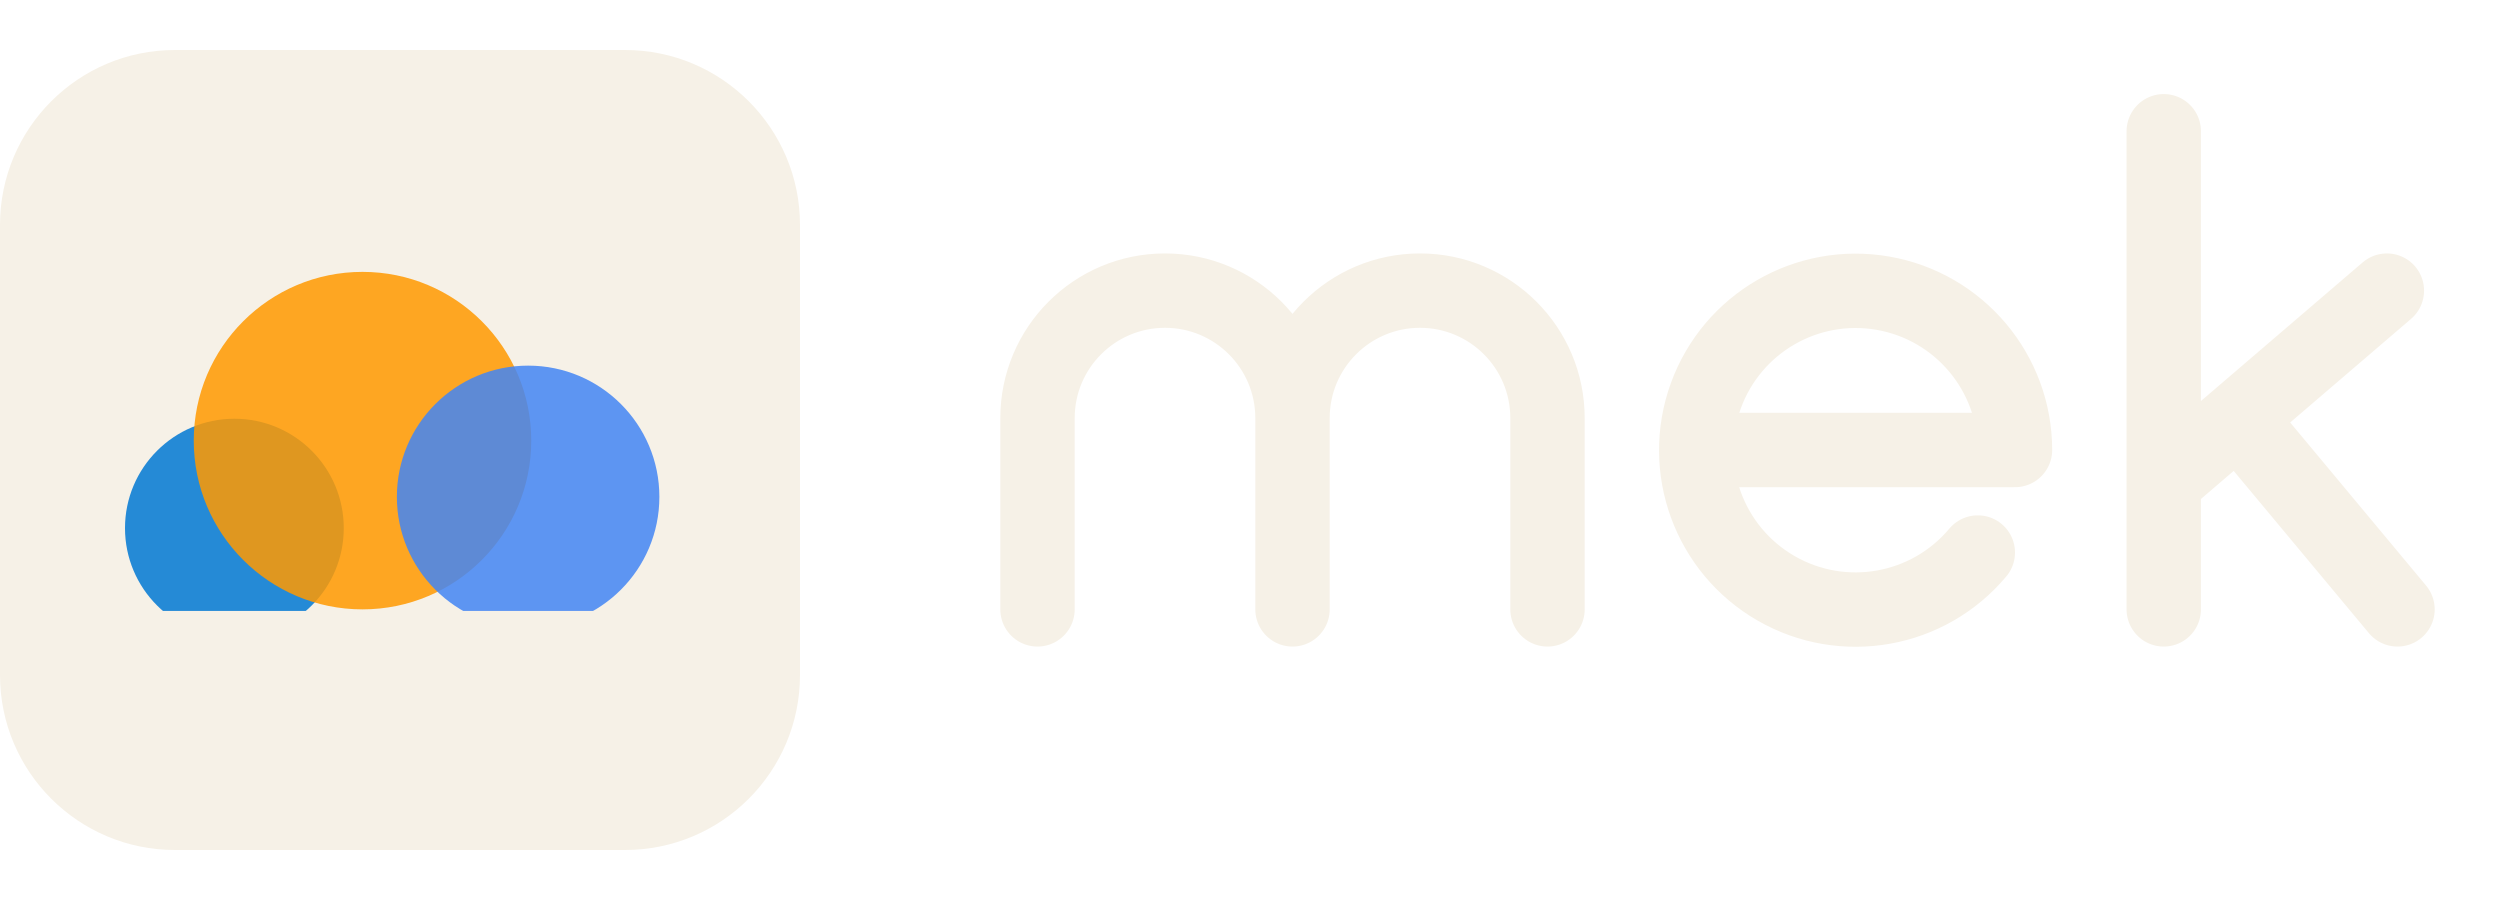
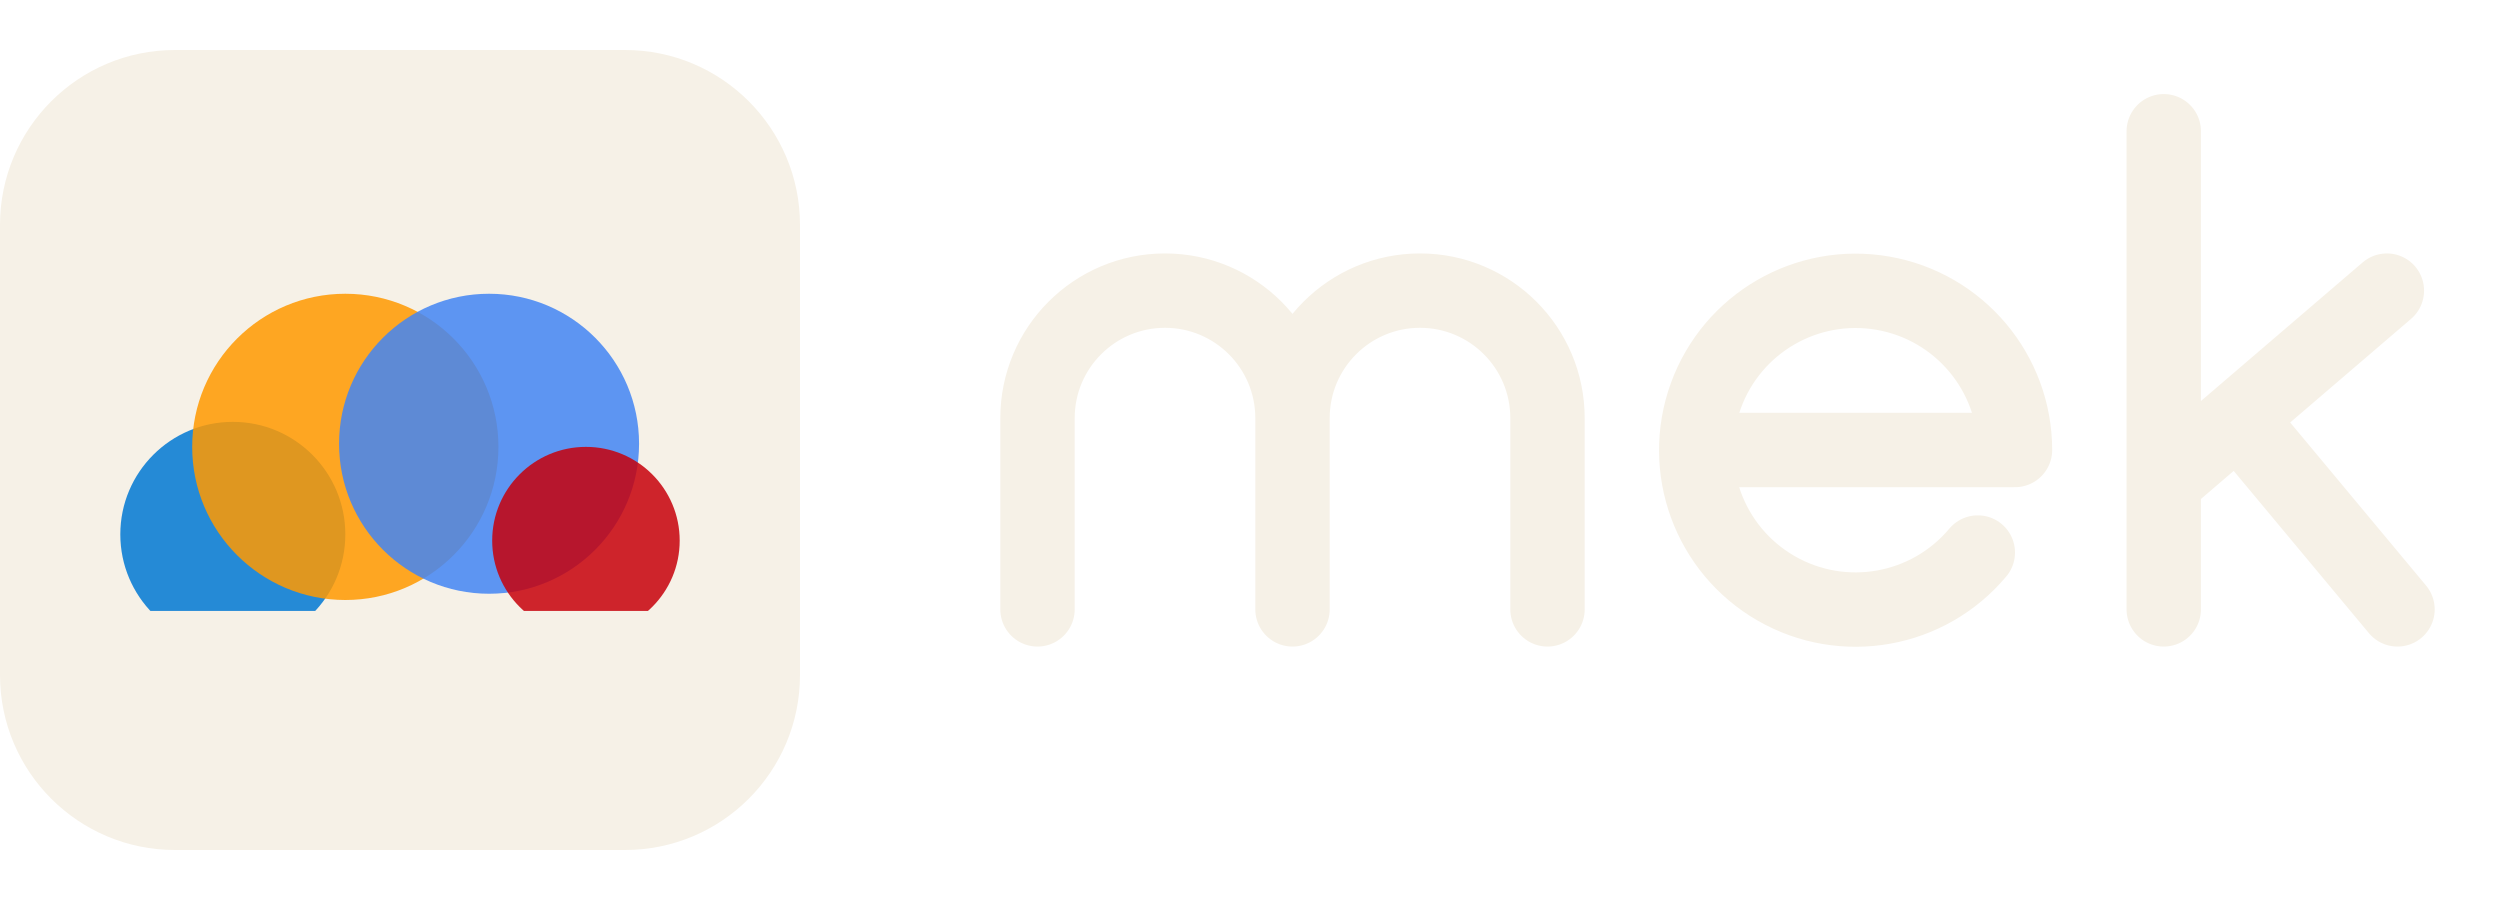
<svg xmlns="http://www.w3.org/2000/svg" viewBox="0 0 400 144" width="400" height="144" role="img" aria-label="mek">
  <svg x="0" y="8" width="128" height="128" viewBox="0 0 512 512">
    <defs>
      <clipPath id="mek-base">
        <rect width="512" height="359" />
      </clipPath>
    </defs>
    <rect width="512" height="512" rx="112" fill="#F6F1E7" />
    <g clip-path="url(#mek-base)" fill-opacity="0.85">
-       <circle cx="150" cy="306" r="70" fill="#0078D4" />
-       <circle cx="232" cy="250" r="108" fill="#FF9900" />
-       <circle cx="338" cy="286" r="84" fill="#4285F4" />
+       <circle cx="149" cy="310" r="72" fill="#0078D4" />
+       <circle cx="221" cy="254" r="98" fill="#FF9900" />
+       <circle cx="313" cy="252" r="96" fill="#4285F4" />
+       <circle cx="375" cy="314" r="60" fill="#C7000B" />
    </g>
  </svg>
  <path transform="translate(166 12.5) scale(0.85)" d="M0,100 V64 A24,24 0 0 1 48,64 V100 M48,64 A24,24 0 0 1 96,64 V100      M124,70 H184 A30,30 0 1 0 177,89.3      M212,10 V100 M254,40 L212,76 M226,64 L256,100" fill="none" stroke="#F6F1E7" stroke-width="14" stroke-linecap="round" stroke-linejoin="round" />
</svg>
